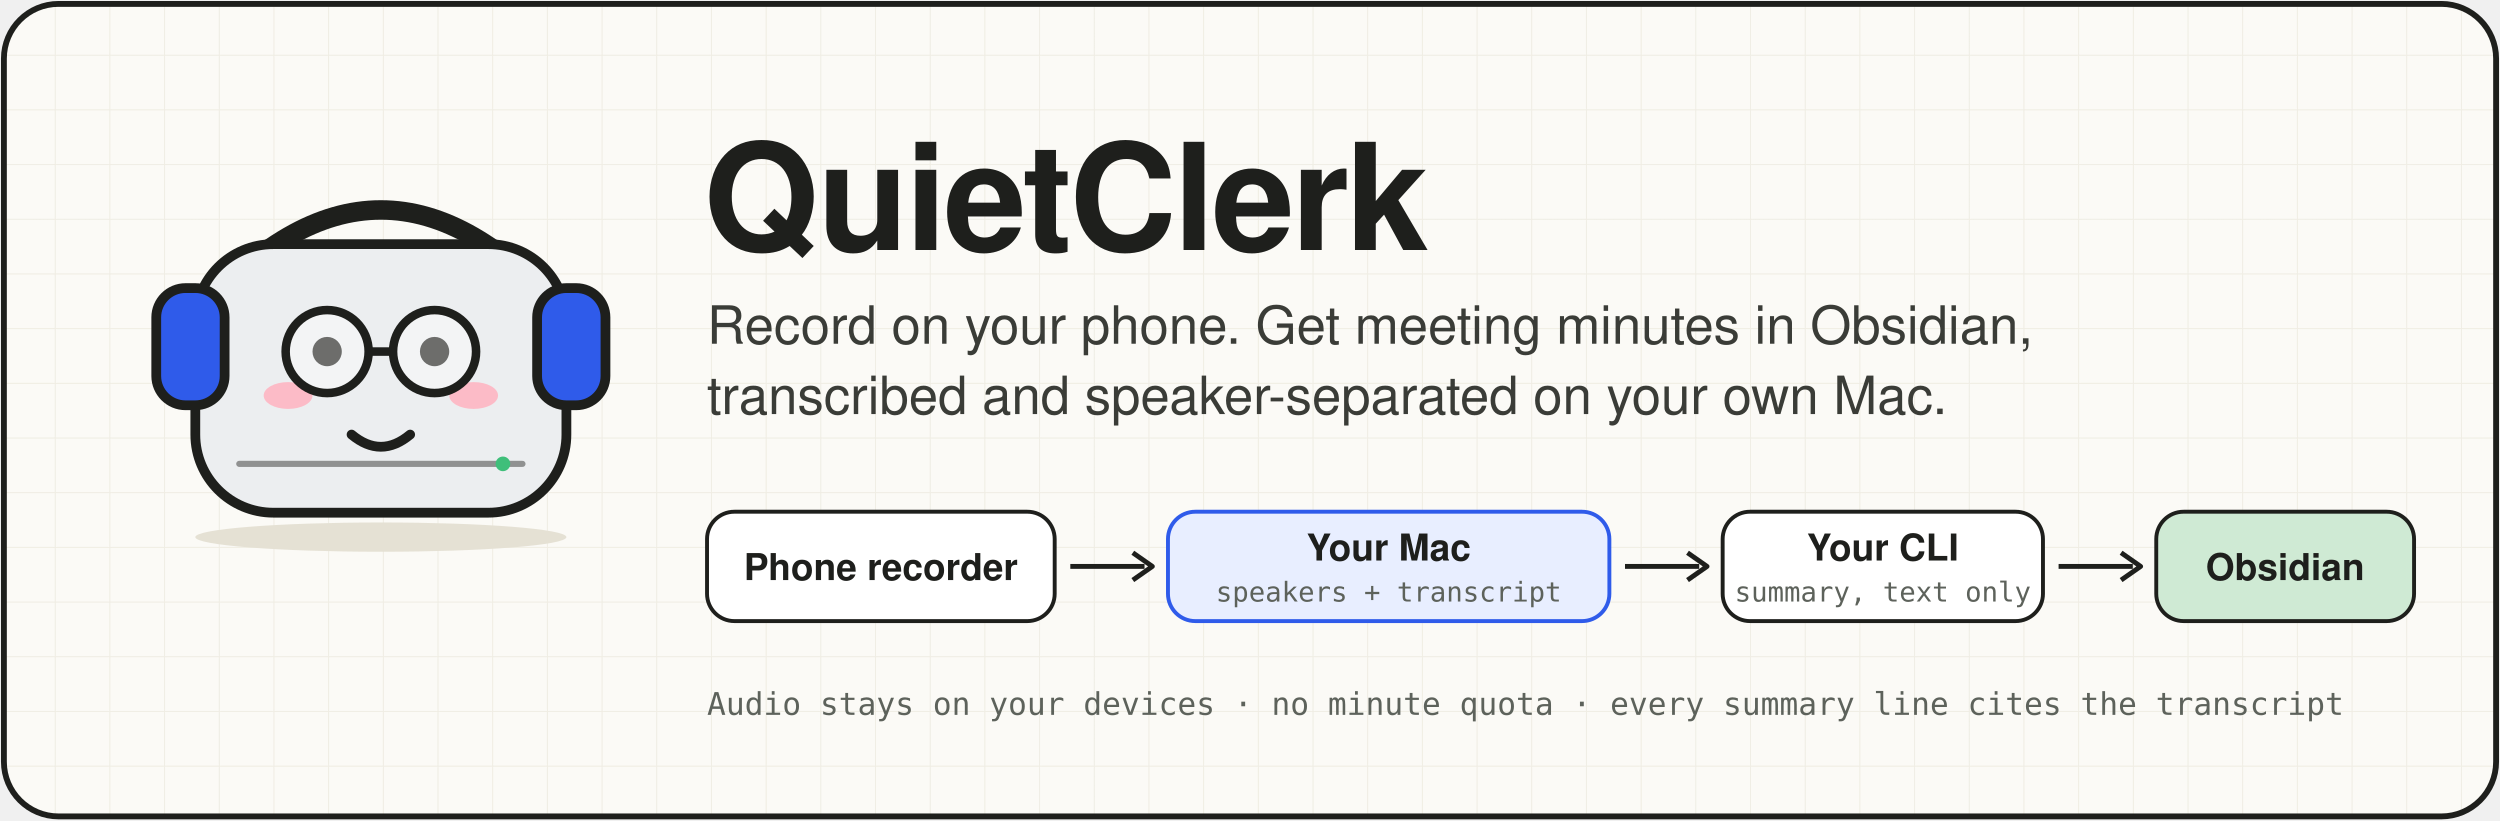
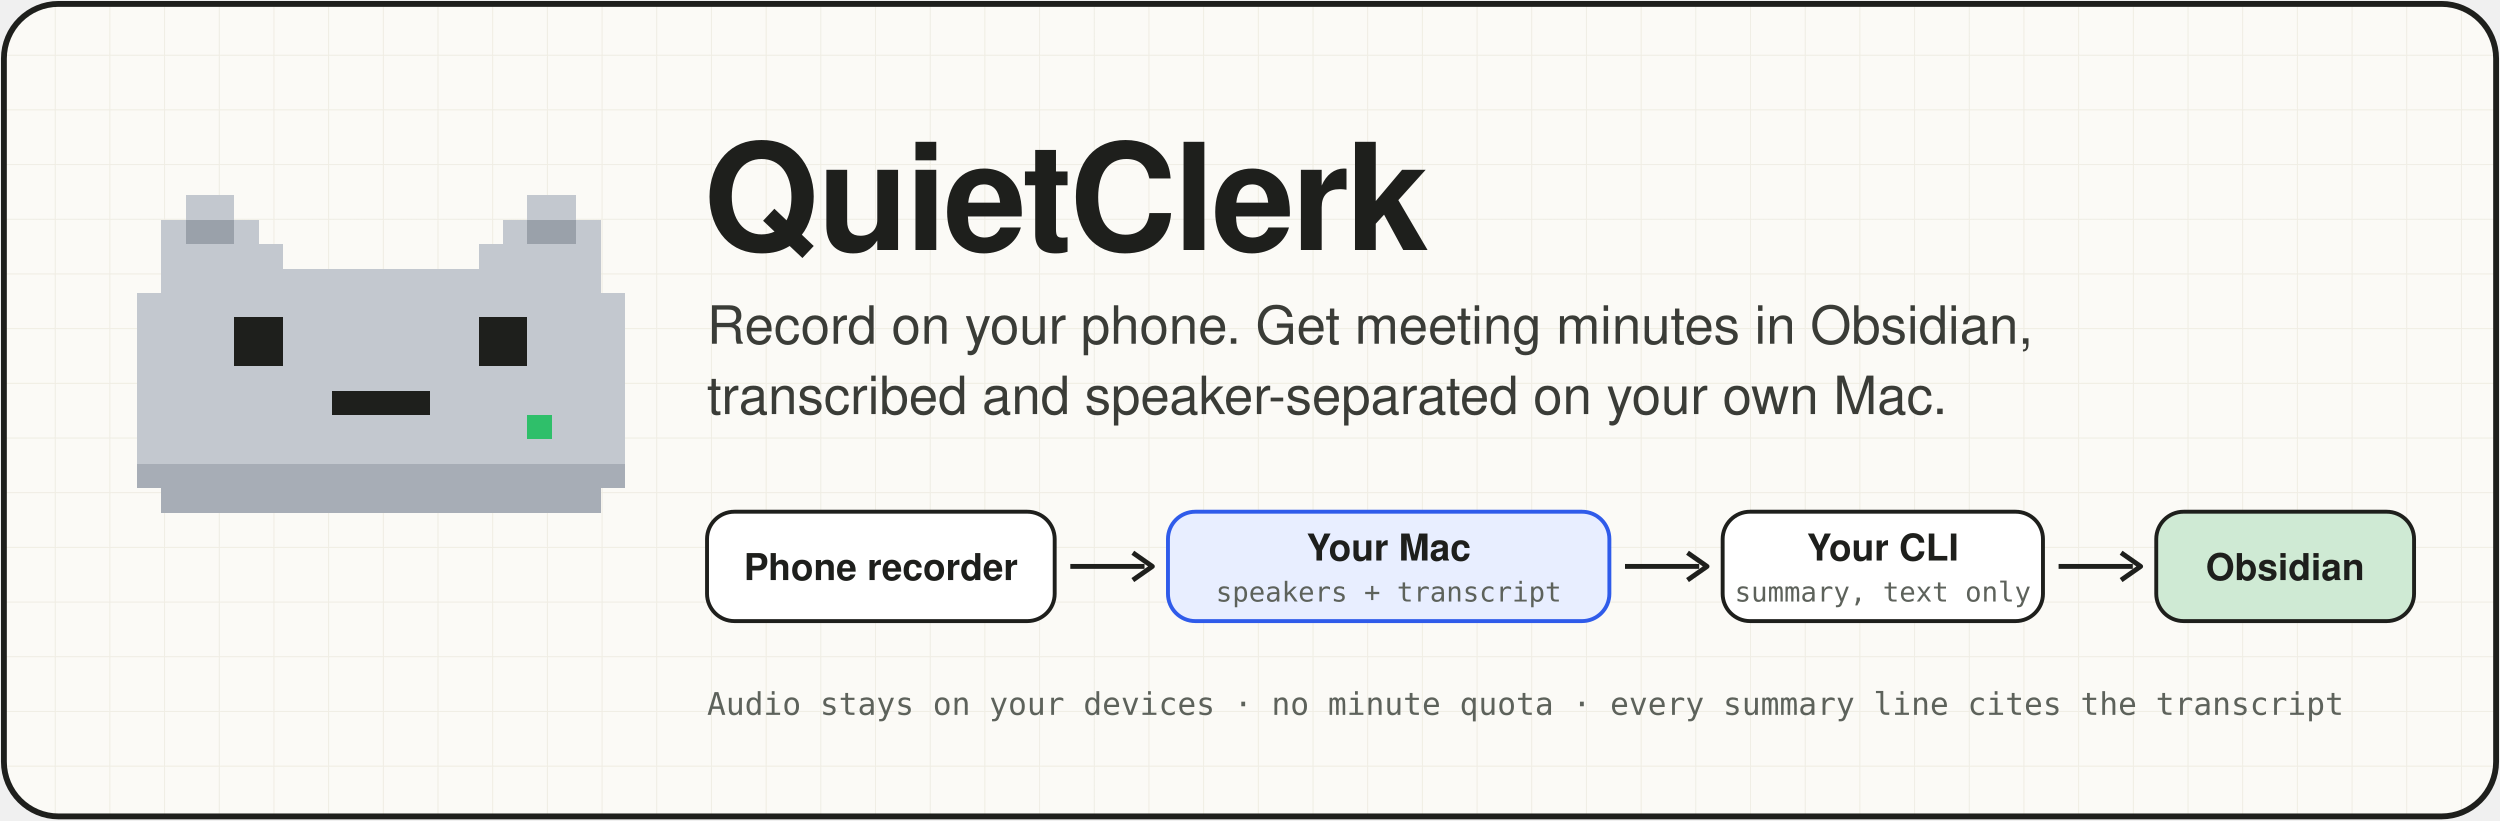
<svg xmlns="http://www.w3.org/2000/svg" viewBox="0 0 1280 420" width="1280" height="420" role="img" aria-label="QuietClerk: record on your phone, get meeting minutes in Obsidian, transcribed on your Mac">
  <defs>
    <pattern id="grid" width="28" height="28" patternUnits="userSpaceOnUse">
      <path d="M28 0H0V28" fill="none" stroke="#f0ede4" stroke-width="1" />
    </pattern>
    <style>
      .t { font-family: -apple-system, BlinkMacSystemFont, "Segoe UI", Helvetica, Arial, sans-serif; fill: #1e1f1c; }
      .b { font-family: -apple-system, BlinkMacSystemFont, "Segoe UI", Helvetica, Arial, sans-serif; fill: #3a3c37; }
      .m { font-family: ui-monospace, "SF Mono", Menlo, Consolas, monospace; fill: #5d625b; }
    </style>
  </defs>
  <rect x="2" y="2" width="1276" height="416" rx="28" fill="#fbfaf6" />
  <rect x="2" y="2" width="1276" height="416" rx="28" fill="url(#grid)" />
  <rect x="2" y="2" width="1276" height="416" rx="28" fill="none" stroke="#1e1f1c" stroke-width="3" />
-   <g transform="translate(70 70) scale(1.25)">
-     <ellipse cx="100" cy="164" rx="76" ry="6" fill="#e5e1d4" />
-     <g stroke="#1e1f1c" stroke-width="4" stroke-linecap="round" stroke-linejoin="round">
-       <path d="M24 74 Q100 -14 176 74" fill="none" stroke-width="8" />
-       <rect x="24" y="44" width="152" height="110" rx="32" fill="#eceef0" />
-       <path d="M42 134 H158" fill="none" stroke-width="2.5" opacity=".45" />
-       <rect x="8" y="62" width="28" height="48" rx="12" fill="#2f5bea" />
-       <rect x="164" y="62" width="28" height="48" rx="12" fill="#2f5bea" />
+   <g transform="translate(70 100) scale(1.25)" shape-rendering="crispEdges">
+     <rect x="20" y="0" width="20" height="10" fill="#c3c8cf" />
+     <rect x="160" y="0" width="20" height="10" fill="#c3c8cf" />
+     <rect x="10" y="10" width="10" height="10" fill="#c3c8cf" />
+     <rect x="20" y="10" width="20" height="10" fill="#9aa1aa" />
+     <rect x="40" y="10" width="10" height="10" fill="#c3c8cf" />
+     <rect x="150" y="10" width="10" height="10" fill="#c3c8cf" />
+     <rect x="160" y="10" width="20" height="10" fill="#9aa1aa" />
+     <rect x="180" y="10" width="10" height="10" fill="#c3c8cf" />
+     <rect x="10" y="20" width="50" height="10" fill="#c3c8cf" />
+     <rect x="140" y="20" width="50" height="10" fill="#c3c8cf" />
+     <rect x="10" y="30" width="180" height="10" fill="#c3c8cf" />
+     <rect x="0" y="40" width="200" height="10" fill="#c3c8cf" />
+     <rect x="0" y="50" width="200" height="10" fill="#c3c8cf" />
+     <rect x="0" y="60" width="200" height="10" fill="#c3c8cf" />
+     <rect x="0" y="70" width="200" height="10" fill="#c3c8cf" />
+     <rect x="0" y="80" width="200" height="10" fill="#c3c8cf" />
+     <rect x="0" y="90" width="160" height="10" fill="#c3c8cf" />
+     <rect x="160" y="90" width="10" height="10" fill="#2fbf6a" />
+     <rect x="170" y="90" width="30" height="10" fill="#c3c8cf" />
+     <rect x="0" y="100" width="200" height="10" fill="#c3c8cf" />
+     <rect x="0" y="110" width="200" height="10" fill="#a7adb6" />
+     <rect x="10" y="120" width="180" height="10" fill="#a7adb6" />
+     <g class="o">
+       <rect x="40" y="50" width="20" height="10" fill="#1e1f1c" />
+       <rect x="40" y="60" width="20" height="10" fill="#1e1f1c" />
+       <rect x="140" y="50" width="20" height="10" fill="#1e1f1c" />
+       <rect x="140" y="60" width="20" height="10" fill="#1e1f1c" />
    </g>
-     <circle cx="150" cy="134" r="3" fill="#3fbf7a" />
-     <ellipse cx="62" cy="106" rx="10" ry="5.5" fill="#ffb3c0" opacity=".85" />
-     <ellipse cx="138" cy="106" rx="10" ry="5.5" fill="#ffb3c0" opacity=".85" />
-     <circle cx="78" cy="88" r="6" fill="#1e1f1c" />
-     <circle cx="122" cy="88" r="6" fill="#1e1f1c" />
-     <path d="M88 122 Q100 132 112 122" fill="none" stroke="#1e1f1c" stroke-width="4" stroke-linecap="round" />
-     <g stroke="#1e1f1c" stroke-width="3.5" fill="#fff" fill-opacity=".35">
-       <circle cx="78" cy="88" r="17" />
-       <circle cx="122" cy="88" r="17" />
-       <path d="M95 88 H105" fill="none" />
+     <g class="c" opacity="0">
+       <rect x="40" y="60" width="20" height="10" fill="#1e1f1c" />
+       <rect x="140" y="60" width="20" height="10" fill="#1e1f1c" />
    </g>
+     <rect x="80" y="80" width="40" height="10" fill="#1e1f1c" />
  </g>
  <text x="360" y="128" class="t" font-size="76" font-weight="800" letter-spacing="-1.5">QuietClerk</text>
  <text x="362" y="176" class="b" font-size="27" font-weight="500">Record on your phone. Get meeting minutes in Obsidian,</text>
  <text x="362" y="212" class="b" font-size="27" font-weight="500">transcribed and speaker-separated on your own Mac.</text>
  <g font-size="19" font-weight="700">
    <rect x="362" y="262" width="178" height="56" rx="14" fill="#ffffff" stroke="#1e1f1c" stroke-width="2" />
    <text x="451" y="297" class="t" text-anchor="middle">Phone recorder</text>
    <path d="M548 290 H586" stroke="#1e1f1c" stroke-width="2.5" />
    <path d="M580 283 L590 290 L580 297" fill="none" stroke="#1e1f1c" stroke-width="2.5" stroke-linejoin="round" />
    <rect x="598" y="262" width="226" height="56" rx="14" fill="#e8eeff" stroke="#2f5bea" stroke-width="2" />
    <text x="711" y="287" class="t" text-anchor="middle">Your Mac</text>
    <text x="711" y="308" class="m" text-anchor="middle" font-size="14" font-weight="500">speakers + transcript</text>
    <path d="M832 290 H870" stroke="#1e1f1c" stroke-width="2.5" />
    <path d="M864 283 L874 290 L864 297" fill="none" stroke="#1e1f1c" stroke-width="2.5" stroke-linejoin="round" />
    <rect x="882" y="262" width="164" height="56" rx="14" fill="#ffffff" stroke="#1e1f1c" stroke-width="2" />
    <text x="964" y="287" class="t" text-anchor="middle">Your CLI</text>
    <text x="964" y="308" class="m" text-anchor="middle" font-size="14" font-weight="500">summary, text only</text>
    <path d="M1054 290 H1092" stroke="#1e1f1c" stroke-width="2.5" />
    <path d="M1086 283 L1096 290 L1086 297" fill="none" stroke="#1e1f1c" stroke-width="2.5" stroke-linejoin="round" />
    <rect x="1104" y="262" width="132" height="56" rx="14" fill="#cfead4" stroke="#1e1f1c" stroke-width="2" />
    <text x="1170" y="297" class="t" text-anchor="middle">Obsidian</text>
  </g>
  <text x="362" y="366" class="m" font-size="16">Audio stays on your devices · no minute quota · every summary line cites the transcript</text>
</svg>
